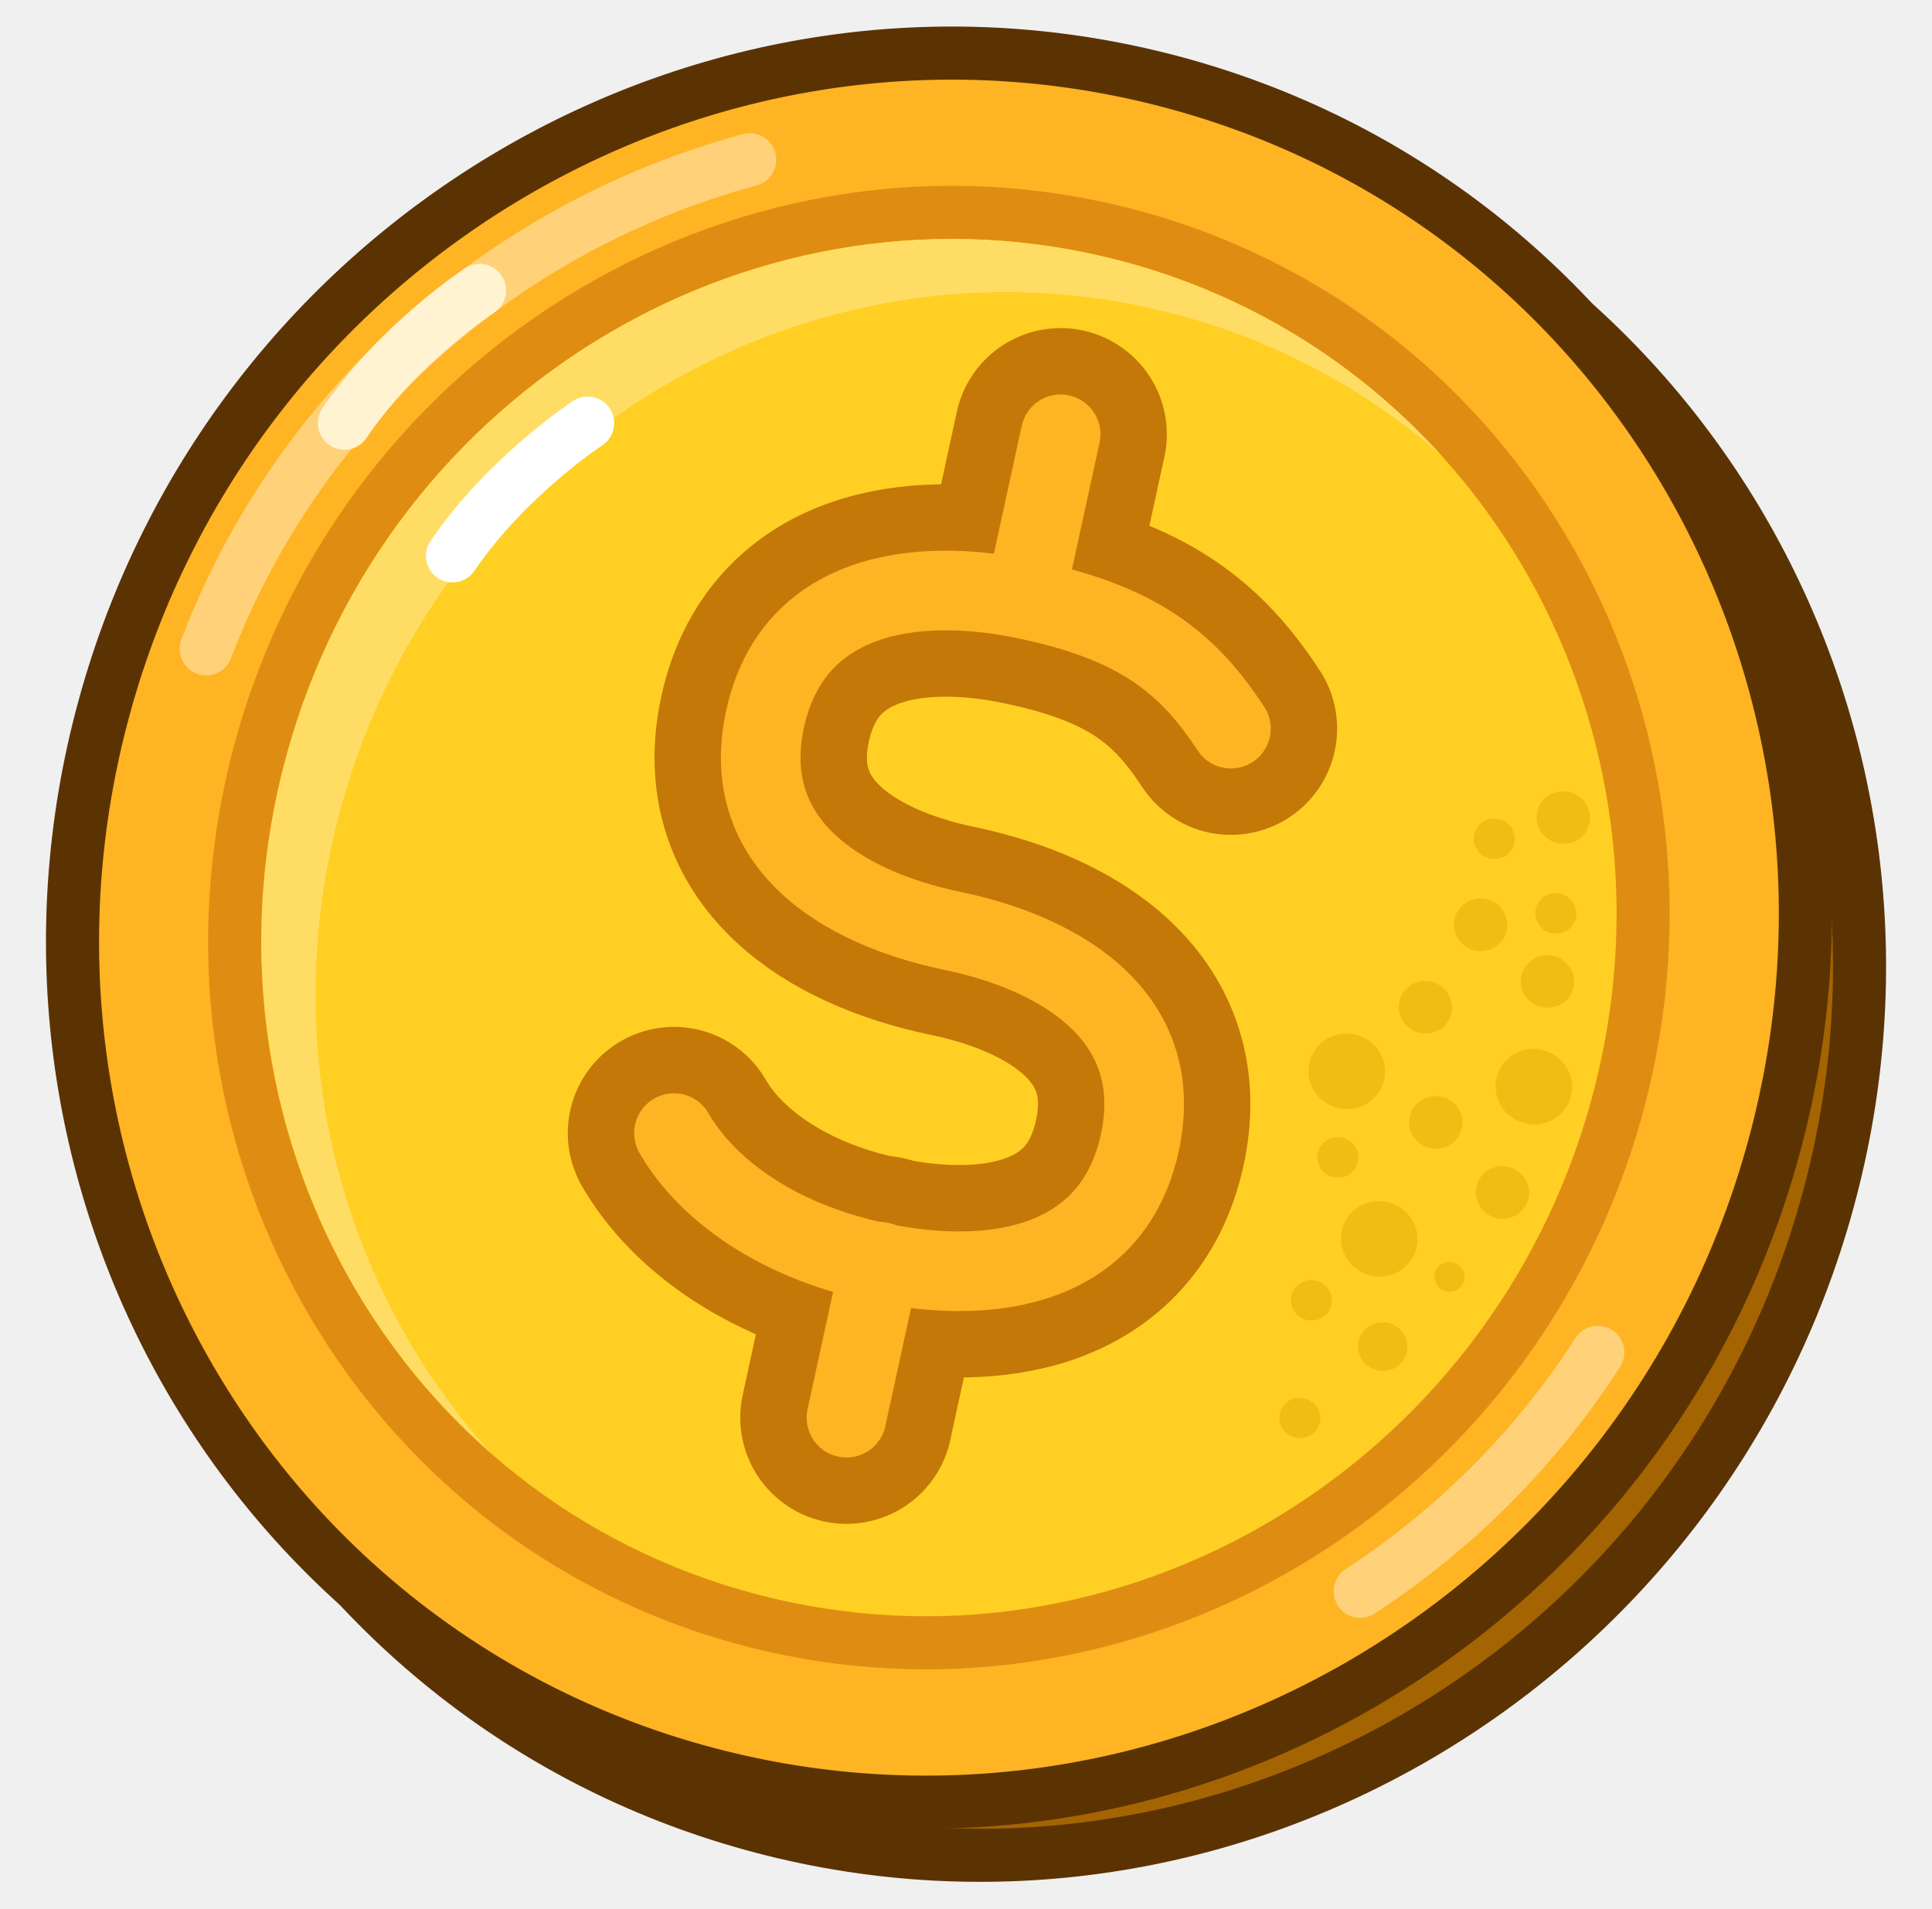
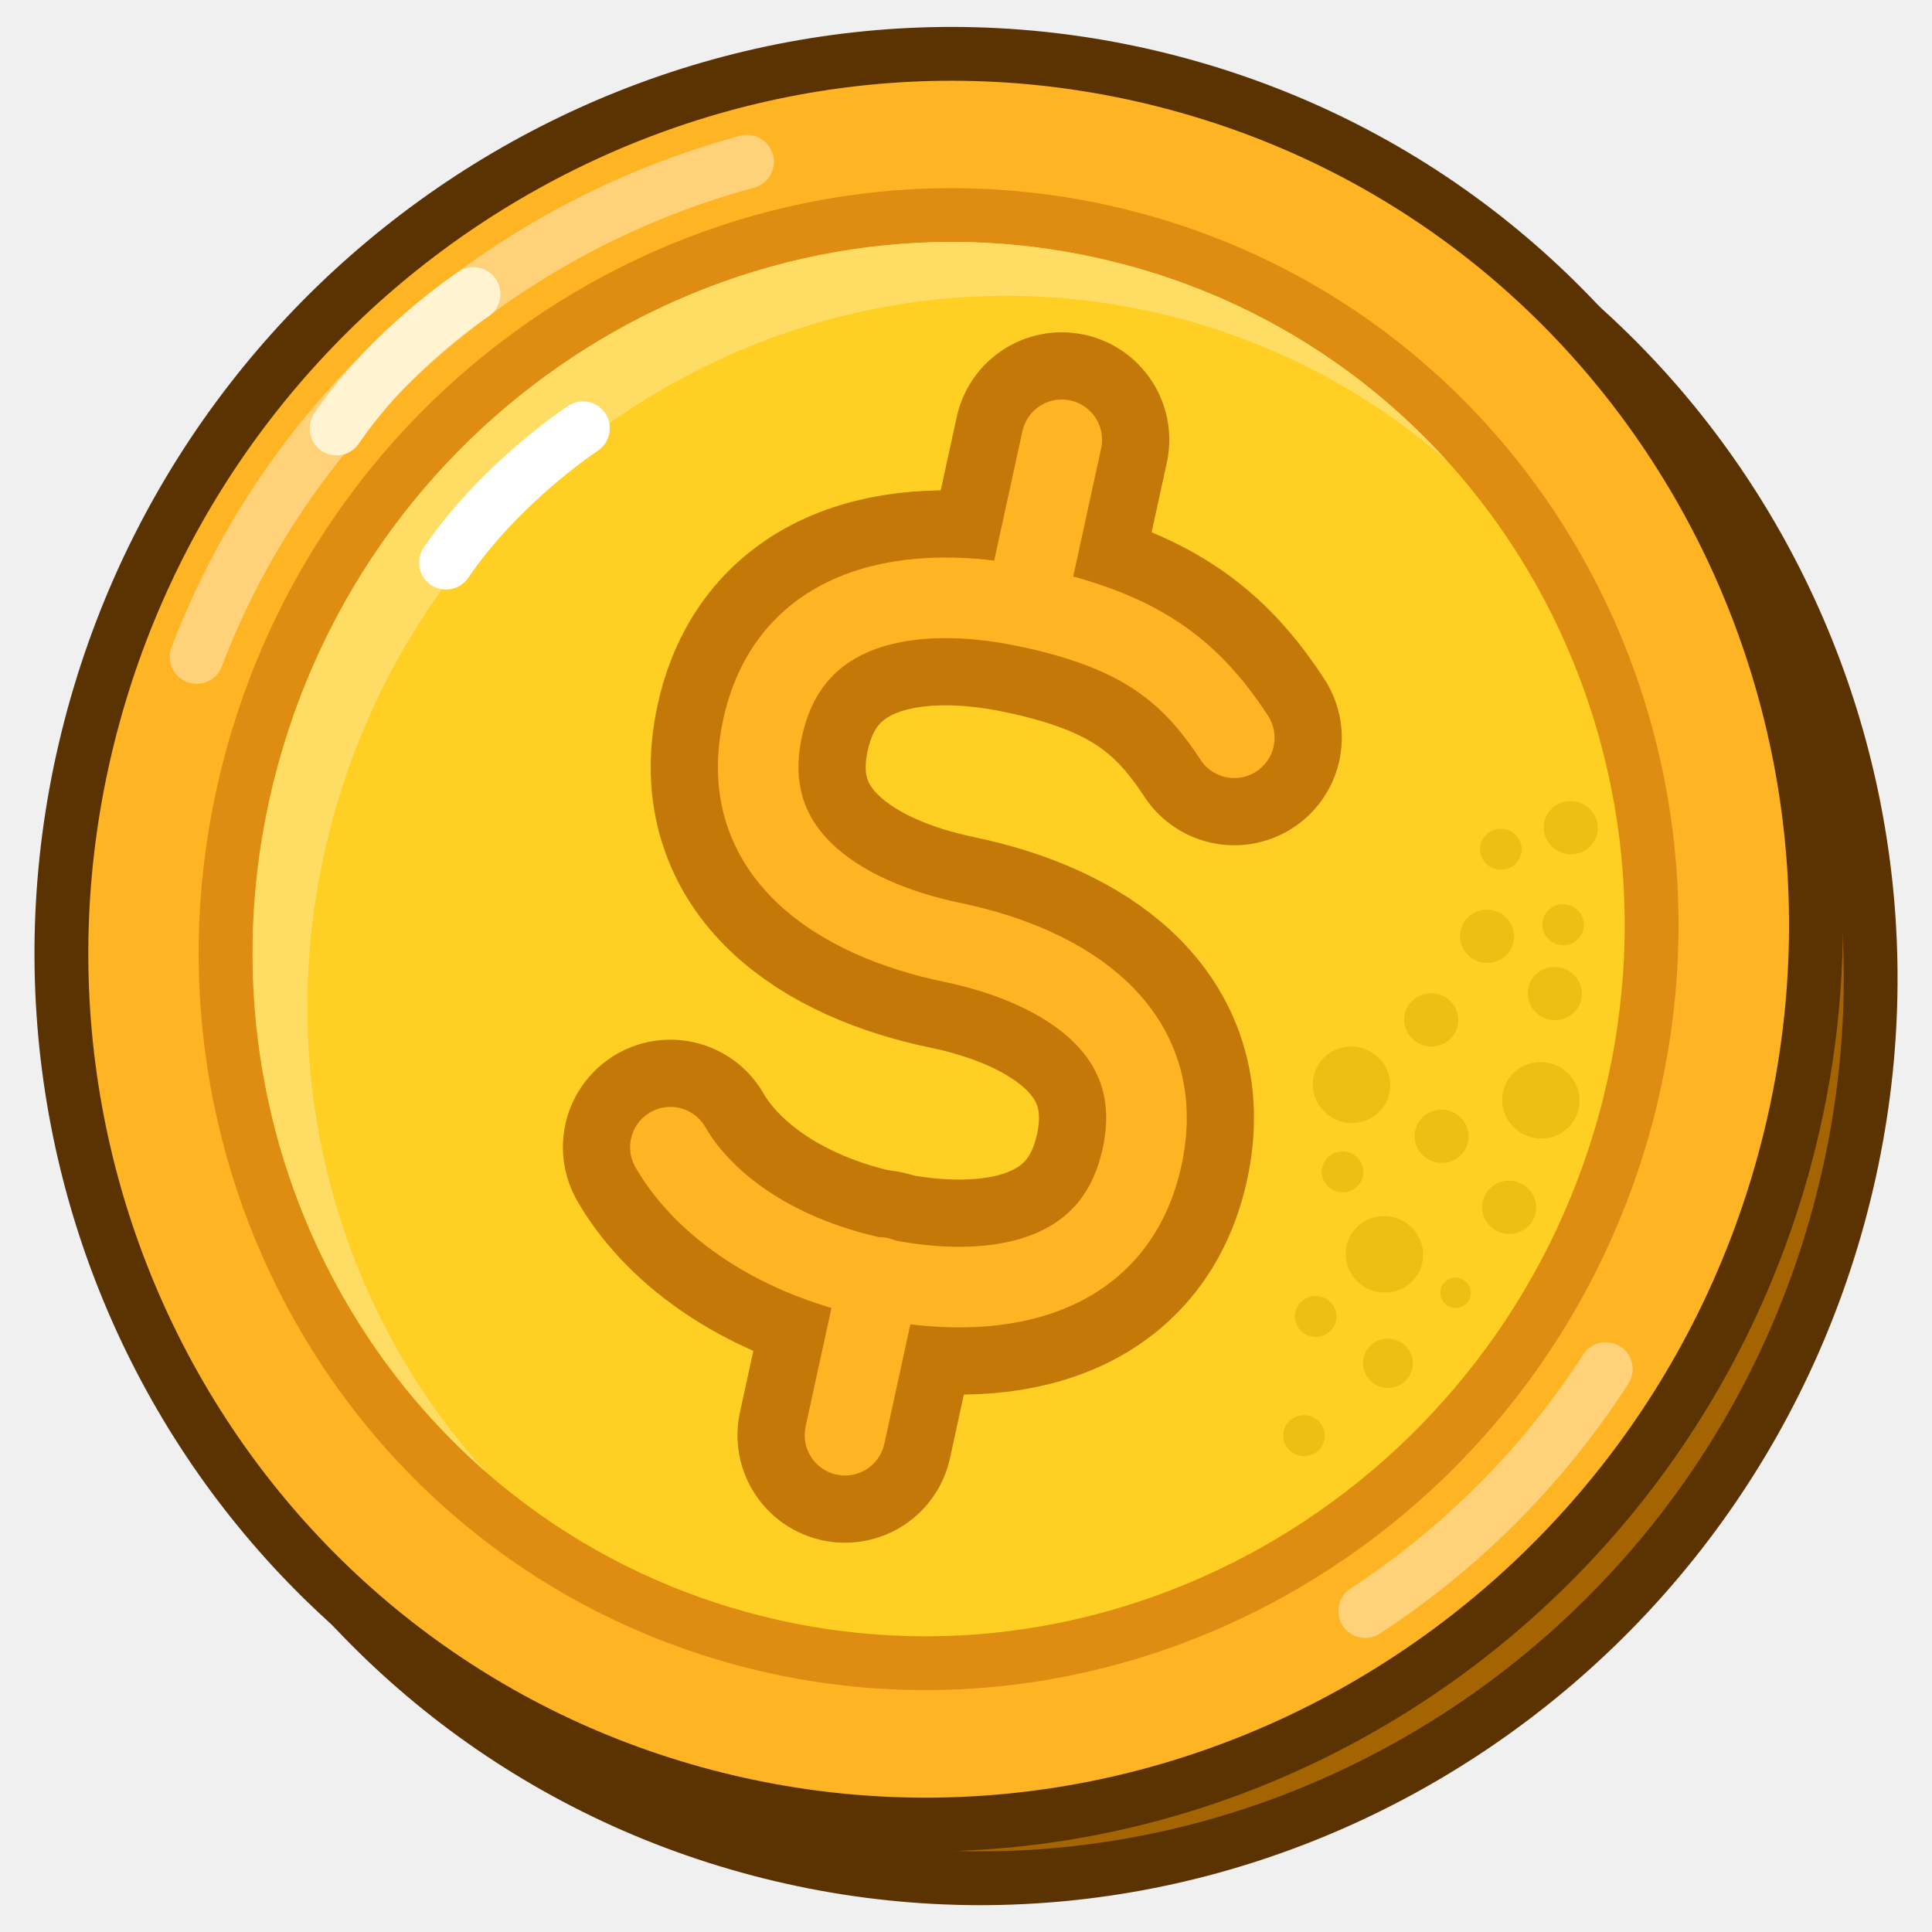
- <svg xmlns="http://www.w3.org/2000/svg" width="81" height="80" viewBox="0 0 81 80" fill="none">
-   <path d="M31.958 76.591C51.307 81.683 71.3 69.904 76.64 50.328C81.98 30.752 70.662 10.731 51.313 5.638C31.964 0.546 11.971 12.325 6.631 31.901C1.291 51.478 12.61 71.498 31.958 76.591Z" fill="#A56402" stroke="#5B3303" stroke-width="2.226" />
-   <path d="M29.689 74.364C49.038 79.457 69.03 67.678 74.37 48.101C79.71 28.525 68.392 8.505 49.043 3.412C29.694 -1.681 9.702 10.098 4.362 29.675C-0.978 49.251 10.34 69.272 29.689 74.364Z" fill="#FFB423" stroke="#5B3303" stroke-width="2.226" />
-   <path d="M31.446 67.912C47.176 72.052 63.435 62.377 67.801 46.371C72.167 30.365 63.011 14 47.281 9.86C31.552 5.72 15.292 15.395 10.926 31.401C6.56 47.407 15.716 63.772 31.446 67.912Z" fill="#FFCF23" stroke="#DF8D12" stroke-width="2.226" />
-   <path fill-rule="evenodd" clip-rule="evenodd" d="M60.411 19.077C57.297 16.349 53.531 14.288 49.263 13.165C34.152 9.188 18.488 18.478 14.277 33.915C11.561 43.875 14.274 53.959 20.6 60.931C12.687 54 8.99 42.767 12.012 31.689C16.223 16.251 31.886 6.961 46.998 10.938C52.36 12.35 56.932 15.242 60.411 19.077Z" fill="#FFDD65" />
-   <ellipse cx="1.597" cy="1.592" rx="1.597" ry="1.592" transform="matrix(0.913272 -0.407405 0.422682 0.906303 55.6953 51.1416)" fill="#EEBE14" />
-   <ellipse cx="1.597" cy="1.592" rx="1.597" ry="1.592" transform="matrix(0.913272 -0.407405 0.422682 0.906303 62.1758 44.7617)" fill="#EEBE14" />
-   <ellipse cx="1.597" cy="1.592" rx="1.597" ry="1.592" transform="matrix(0.913272 -0.407405 0.422682 0.906303 54.333 44.1191)" fill="#EEBE14" />
-   <ellipse cx="1.112" cy="1.109" rx="1.112" ry="1.109" transform="matrix(0.913272 -0.407405 0.422682 0.906303 58.7119 46.502)" fill="#EEBE14" />
-   <ellipse cx="1.112" cy="1.109" rx="1.112" ry="1.109" transform="matrix(0.913272 -0.407405 0.422682 0.906303 58.2783 41.6758)" fill="#EEBE14" />
-   <ellipse cx="1.112" cy="1.109" rx="1.112" ry="1.109" transform="matrix(0.913272 -0.407405 0.422682 0.906303 63.3955 40.5908)" fill="#EEBE14" />
-   <ellipse cx="1.112" cy="1.109" rx="1.112" ry="1.109" transform="matrix(0.913272 -0.407405 0.422682 0.906303 64.0547 33.7197)" fill="#EEBE14" />
-   <ellipse cx="1.112" cy="1.109" rx="1.112" ry="1.109" transform="matrix(0.913272 -0.407405 0.422682 0.906303 60.5918 38.2168)" fill="#EEBE14" />
-   <ellipse cx="1.112" cy="1.109" rx="1.112" ry="1.109" transform="matrix(0.913272 -0.407405 0.422682 0.906303 61.5068 49.4404)" fill="#EEBE14" />
-   <ellipse cx="1.028" cy="1.025" rx="1.028" ry="1.025" transform="matrix(0.913272 -0.407405 0.422682 0.906303 56.5986 55.9424)" fill="#EEBE14" />
-   <ellipse cx="0.629" cy="0.627" rx="0.629" ry="0.627" transform="matrix(0.913272 -0.407405 0.422682 0.906303 59.9316 53.2168)" fill="#EEBE14" />
-   <ellipse cx="0.856" cy="0.853" rx="0.856" ry="0.853" transform="matrix(0.913272 -0.407405 0.422682 0.906303 54.9492 48.0996)" fill="#EEBE14" />
-   <ellipse cx="0.856" cy="0.853" rx="0.856" ry="0.853" transform="matrix(0.913272 -0.407405 0.422682 0.906303 61.5029 34.7393)" fill="#EEBE14" />
-   <ellipse cx="0.856" cy="0.853" rx="0.856" ry="0.853" transform="matrix(0.913272 -0.407405 0.422682 0.906303 64.085 37.8652)" fill="#EEBE14" />
-   <ellipse cx="0.856" cy="0.853" rx="0.856" ry="0.853" transform="matrix(0.913272 -0.407405 0.422682 0.906303 53.8379 54.085)" fill="#EEBE14" />
-   <ellipse cx="0.856" cy="0.853" rx="0.856" ry="0.853" transform="matrix(0.913272 -0.407405 0.422682 0.906303 53.3516 59.0195)" fill="#EEBE14" />
-   <path d="M51.607 30.546C49.772 27.741 47.682 26.095 42.992 25.119C38.301 24.143 33.229 24.906 32.081 30.12C30.934 35.335 35.242 38.048 39.932 39.024C44.622 39.999 48.93 42.713 47.783 47.927C46.635 53.142 41.563 53.904 36.872 52.929C32.182 51.953 29.438 49.565 28.257 47.501" stroke="#C37808" stroke-width="8.904" stroke-linecap="round" stroke-linejoin="round" />
-   <path d="M44.467 18.207L43.045 24.737" stroke="#C37808" stroke-width="8.904" stroke-linecap="round" stroke-linejoin="round" />
-   <path d="M36.91 52.899L35.488 59.43" stroke="#C37808" stroke-width="8.904" stroke-linecap="round" stroke-linejoin="round" />
-   <path d="M51.607 30.546C49.772 27.741 47.682 26.095 42.992 25.119C38.301 24.143 33.229 24.906 32.081 30.12C30.934 35.335 35.242 38.048 39.932 39.024C44.622 39.999 48.93 42.713 47.783 47.927C46.635 53.142 41.563 53.904 36.872 52.929C32.182 51.953 29.438 49.565 28.257 47.501" stroke="#FFB423" stroke-width="3.339" stroke-linecap="round" stroke-linejoin="round" />
-   <path d="M44.467 18.207L43.045 24.737" stroke="#FFB423" stroke-width="3.339" stroke-linecap="round" stroke-linejoin="round" />
-   <path d="M36.91 52.899L35.488 59.43" stroke="#FFB423" stroke-width="3.339" stroke-linecap="round" stroke-linejoin="round" />
-   <path d="M31.433 6.698C20.908 9.551 12.43 17.252 8.645 27.201" stroke="#FFD179" stroke-width="2.226" stroke-linecap="round" stroke-linejoin="round" />
-   <path d="M57.027 66.71C61.023 64.1 64.425 60.682 66.99 56.693" stroke="#FFD179" stroke-width="2.226" stroke-linecap="round" stroke-linejoin="round" />
-   <path d="M20.106 12.175C20.106 12.175 16.706 14.401 14.44 17.74" stroke="#FFF3D2" stroke-width="2.226" stroke-linecap="round" stroke-linejoin="round" />
-   <path d="M24.637 17.739C24.637 17.739 21.238 19.965 18.972 23.304" stroke="white" stroke-width="2.226" stroke-linecap="round" stroke-linejoin="round" />
+ <svg xmlns="http://www.w3.org/2000/svg" width="14" height="14" viewBox="0 0 14 14" fill="none">
+   <path d="M5.505 13.403C8.891 14.294 12.39 12.233 13.324 8.807C14.259 5.381 12.278 1.877 8.892 0.986C5.506 0.095 2.007 2.156 1.073 5.582C0.138 9.008 2.119 12.512 5.505 13.403Z" fill="#A56402" stroke="#5B3303" stroke-width="0.39" />
+   <path d="M5.108 13.014C8.495 13.905 11.993 11.844 12.928 8.418C13.862 4.992 11.882 1.489 8.495 0.598C5.109 -0.294 1.611 1.768 0.676 5.194C-0.258 8.619 1.722 12.123 5.108 13.014Z" fill="#FFB423" stroke="#5B3303" stroke-width="0.39" />
+   <path d="M5.416 11.885C8.169 12.609 11.014 10.916 11.778 8.115C12.542 5.314 10.94 2.45 8.187 1.726C5.434 1.001 2.589 2.694 1.825 5.495C1.061 8.296 2.663 11.16 5.416 11.885Z" fill="#FFCF23" stroke="#DF8D12" stroke-width="0.39" />
+   <path fill-rule="evenodd" clip-rule="evenodd" d="M10.486 3.34C9.941 2.862 9.281 2.501 8.534 2.304C5.889 1.608 3.148 3.234 2.411 5.935C1.936 7.677 2.41 9.441 3.516 10.661C2.132 9.448 1.486 7.483 2.015 5.545C2.752 2.844 5.493 1.218 8.137 1.914C9.077 2.161 9.877 2.668 10.486 3.34Z" fill="#FFDD65" />
+   <ellipse cx="0.279" cy="0.279" rx="0.279" ry="0.279" transform="matrix(0.913272 -0.407405 0.422682 0.906303 9.65918 8.9502)" fill="#EEBE14" />
+   <ellipse cx="0.279" cy="0.279" rx="0.279" ry="0.279" transform="matrix(0.913272 -0.407405 0.422682 0.906303 10.793 7.83398)" fill="#EEBE14" />
+   <ellipse cx="0.279" cy="0.279" rx="0.279" ry="0.279" transform="matrix(0.913272 -0.407405 0.422682 0.906303 9.4209 7.72168)" fill="#EEBE14" />
+   <ellipse cx="0.195" cy="0.194" rx="0.195" ry="0.194" transform="matrix(0.913272 -0.407405 0.422682 0.906303 10.1865 8.1377)" fill="#EEBE14" />
+   <ellipse cx="0.195" cy="0.194" rx="0.195" ry="0.194" transform="matrix(0.913272 -0.407405 0.422682 0.906303 10.1113 7.29395)" fill="#EEBE14" />
+   <ellipse cx="0.195" cy="0.194" rx="0.195" ry="0.194" transform="matrix(0.913272 -0.407405 0.422682 0.906303 11.0068 7.10352)" fill="#EEBE14" />
+   <ellipse cx="0.195" cy="0.194" rx="0.195" ry="0.194" transform="matrix(0.913272 -0.407405 0.422682 0.906303 11.1221 5.90137)" fill="#EEBE14" />
+   <ellipse cx="0.195" cy="0.194" rx="0.195" ry="0.194" transform="matrix(0.913272 -0.407405 0.422682 0.906303 10.5156 6.68848)" fill="#EEBE14" />
+   <ellipse cx="0.195" cy="0.194" rx="0.195" ry="0.194" transform="matrix(0.913272 -0.407405 0.422682 0.906303 10.6758 8.65234)" fill="#EEBE14" />
+   <ellipse cx="0.18" cy="0.179" rx="0.18" ry="0.179" transform="matrix(0.913272 -0.407405 0.422682 0.906303 9.81738 9.79004)" fill="#EEBE14" />
+   <ellipse cx="0.11" cy="0.11" rx="0.11" ry="0.11" transform="matrix(0.913272 -0.407405 0.422682 0.906303 10.4004 9.31348)" fill="#EEBE14" />
+   <ellipse cx="0.15" cy="0.149" rx="0.15" ry="0.149" transform="matrix(0.913272 -0.407405 0.422682 0.906303 9.52832 8.41797)" fill="#EEBE14" />
+   <ellipse cx="0.15" cy="0.149" rx="0.15" ry="0.149" transform="matrix(0.913272 -0.407405 0.422682 0.906303 10.6758 6.08008)" fill="#EEBE14" />
+   <ellipse cx="0.15" cy="0.149" rx="0.15" ry="0.149" transform="matrix(0.913272 -0.407405 0.422682 0.906303 11.127 6.62695)" fill="#EEBE14" />
+   <ellipse cx="0.15" cy="0.149" rx="0.15" ry="0.149" transform="matrix(0.913272 -0.407405 0.422682 0.906303 9.33398 9.46582)" fill="#EEBE14" />
+   <ellipse cx="0.15" cy="0.149" rx="0.15" ry="0.149" transform="matrix(0.913272 -0.407405 0.422682 0.906303 9.24902 10.3291)" fill="#EEBE14" />
+   <path d="M8.944 5.346C8.623 4.855 8.257 4.567 7.436 4.396C6.616 4.225 5.728 4.359 5.527 5.271C5.326 6.184 6.08 6.659 6.901 6.829C7.722 7 8.476 7.475 8.275 8.388C8.074 9.3 7.186 9.434 6.366 9.263C5.545 9.092 5.065 8.674 4.858 8.313" stroke="#C37808" stroke-width="1.558" stroke-linecap="round" stroke-linejoin="round" />
+   <path d="M7.694 3.187L7.445 4.329" stroke="#C37808" stroke-width="1.558" stroke-linecap="round" stroke-linejoin="round" />
+   <path d="M6.372 9.257L6.123 10.4" stroke="#C37808" stroke-width="1.558" stroke-linecap="round" stroke-linejoin="round" />
+   <path d="M8.944 5.346C8.623 4.855 8.257 4.567 7.436 4.396C6.616 4.225 5.728 4.359 5.527 5.271C5.326 6.184 6.08 6.659 6.901 6.829C7.722 7 8.476 7.475 8.275 8.388C8.074 9.3 7.186 9.434 6.366 9.263C5.545 9.092 5.065 8.674 4.858 8.313" stroke="#FFB423" stroke-width="0.584" stroke-linecap="round" stroke-linejoin="round" />
+   <path d="M7.694 3.187L7.445 4.329" stroke="#FFB423" stroke-width="0.584" stroke-linecap="round" stroke-linejoin="round" />
+   <path d="M6.372 9.257L6.123 10.4" stroke="#FFB423" stroke-width="0.584" stroke-linecap="round" stroke-linejoin="round" />
+   <path d="M5.413 1.172C3.571 1.671 2.088 3.019 1.425 4.76" stroke="#FFD179" stroke-width="0.39" stroke-linecap="round" stroke-linejoin="round" />
+   <path d="M9.893 11.674C10.592 11.217 11.187 10.619 11.636 9.921" stroke="#FFD179" stroke-width="0.39" stroke-linecap="round" stroke-linejoin="round" />
+   <path d="M3.431 2.131C3.431 2.131 2.836 2.52 2.439 3.105" stroke="#FFF3D2" stroke-width="0.39" stroke-linecap="round" stroke-linejoin="round" />
+   <path d="M4.224 3.104C4.224 3.104 3.629 3.493 3.232 4.077" stroke="white" stroke-width="0.39" stroke-linecap="round" stroke-linejoin="round" />
</svg>
